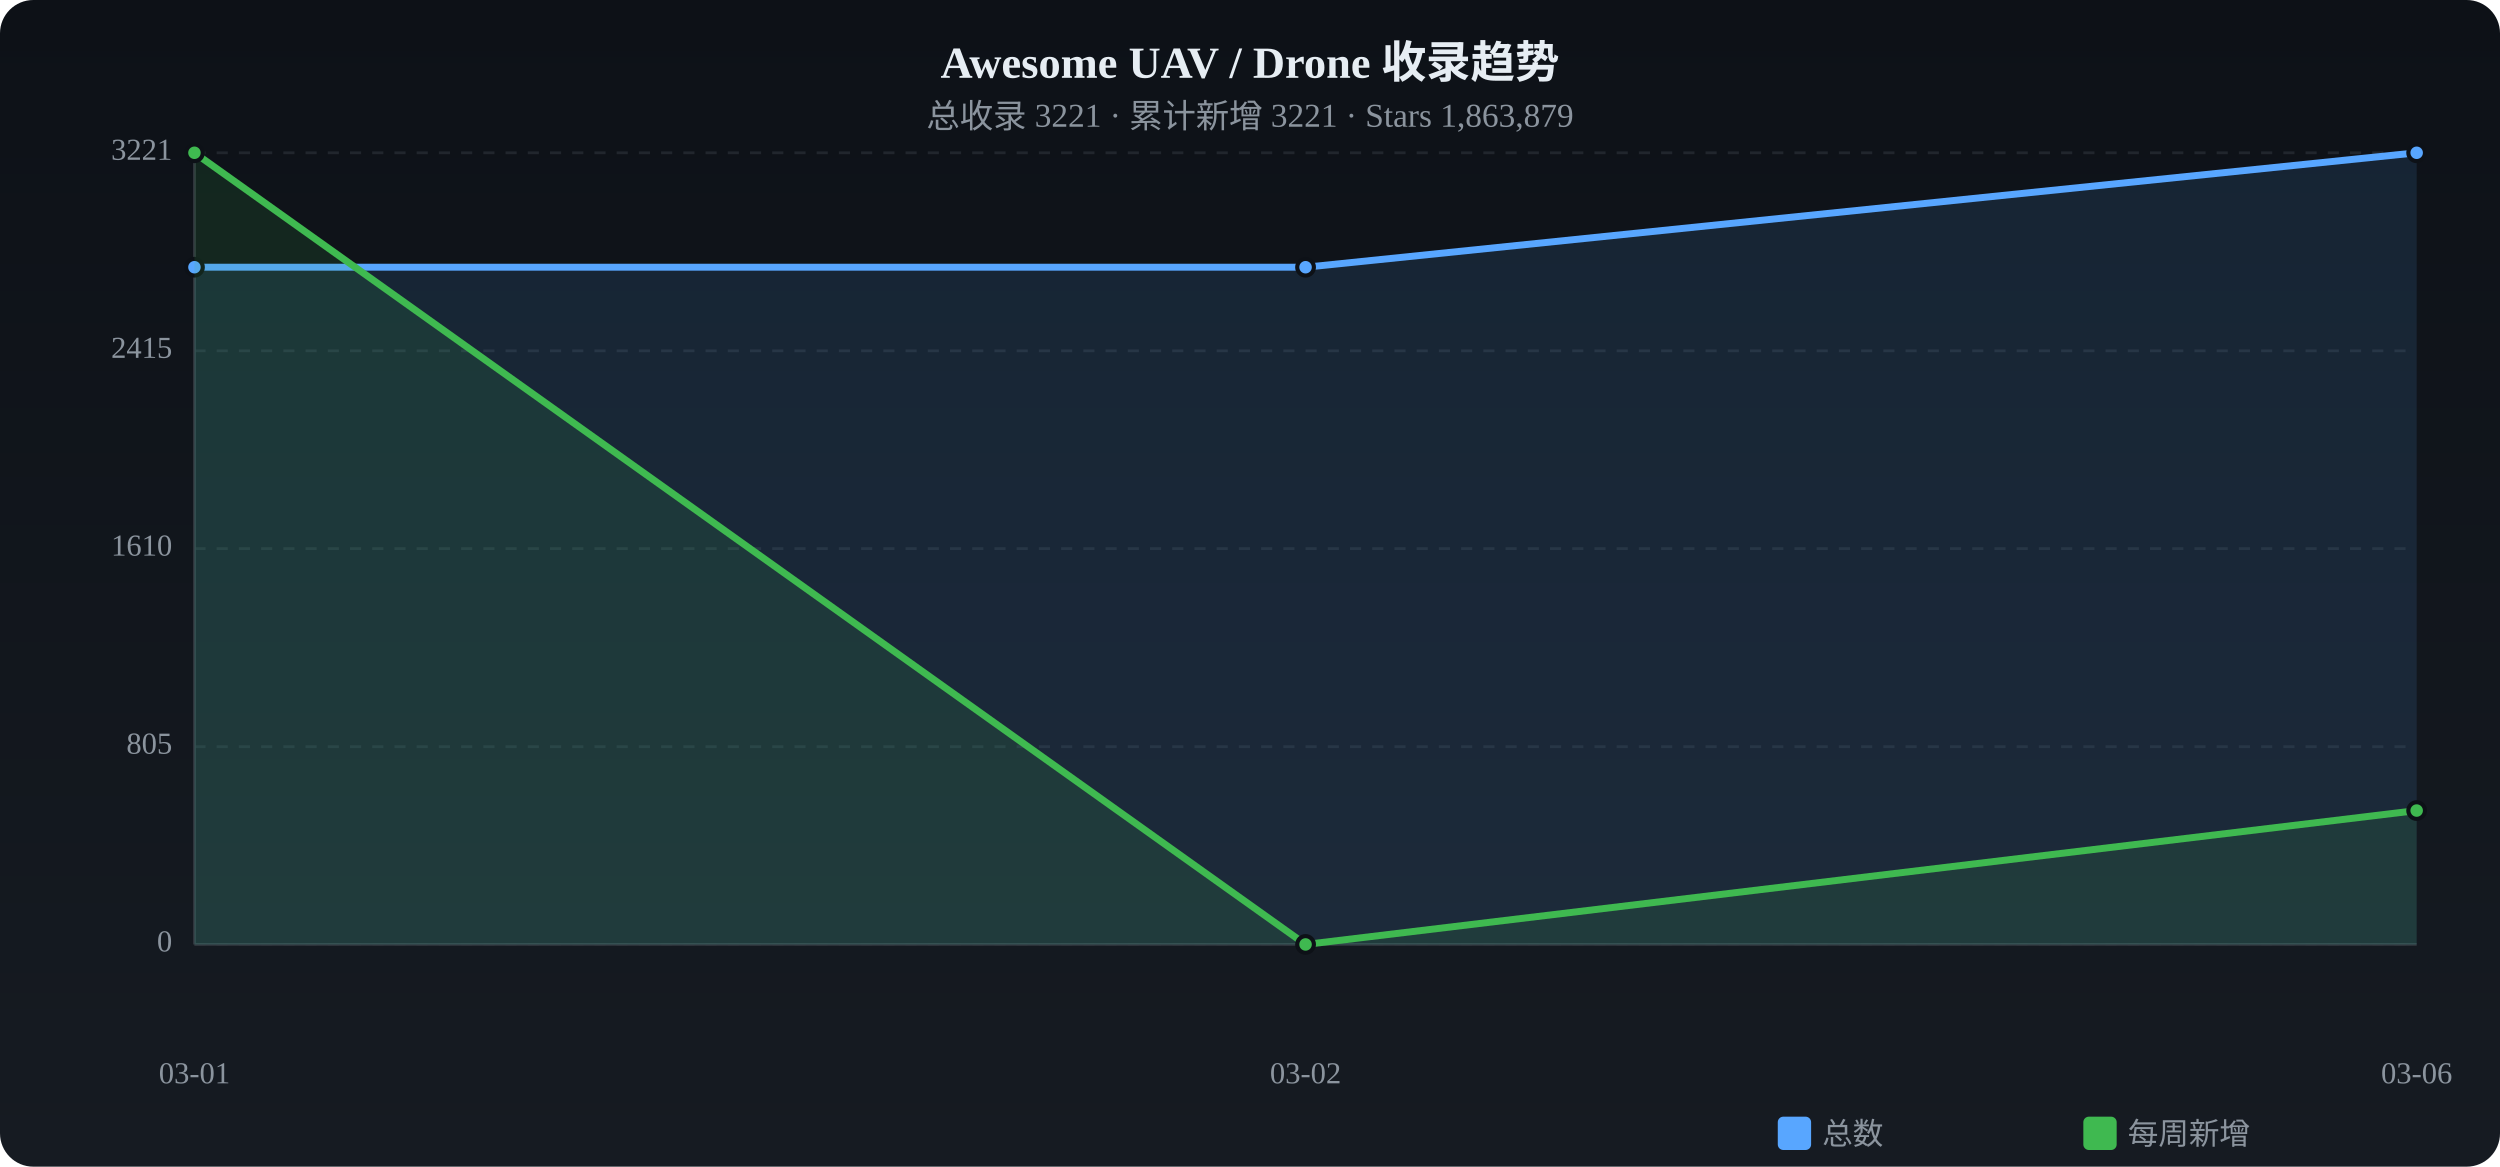
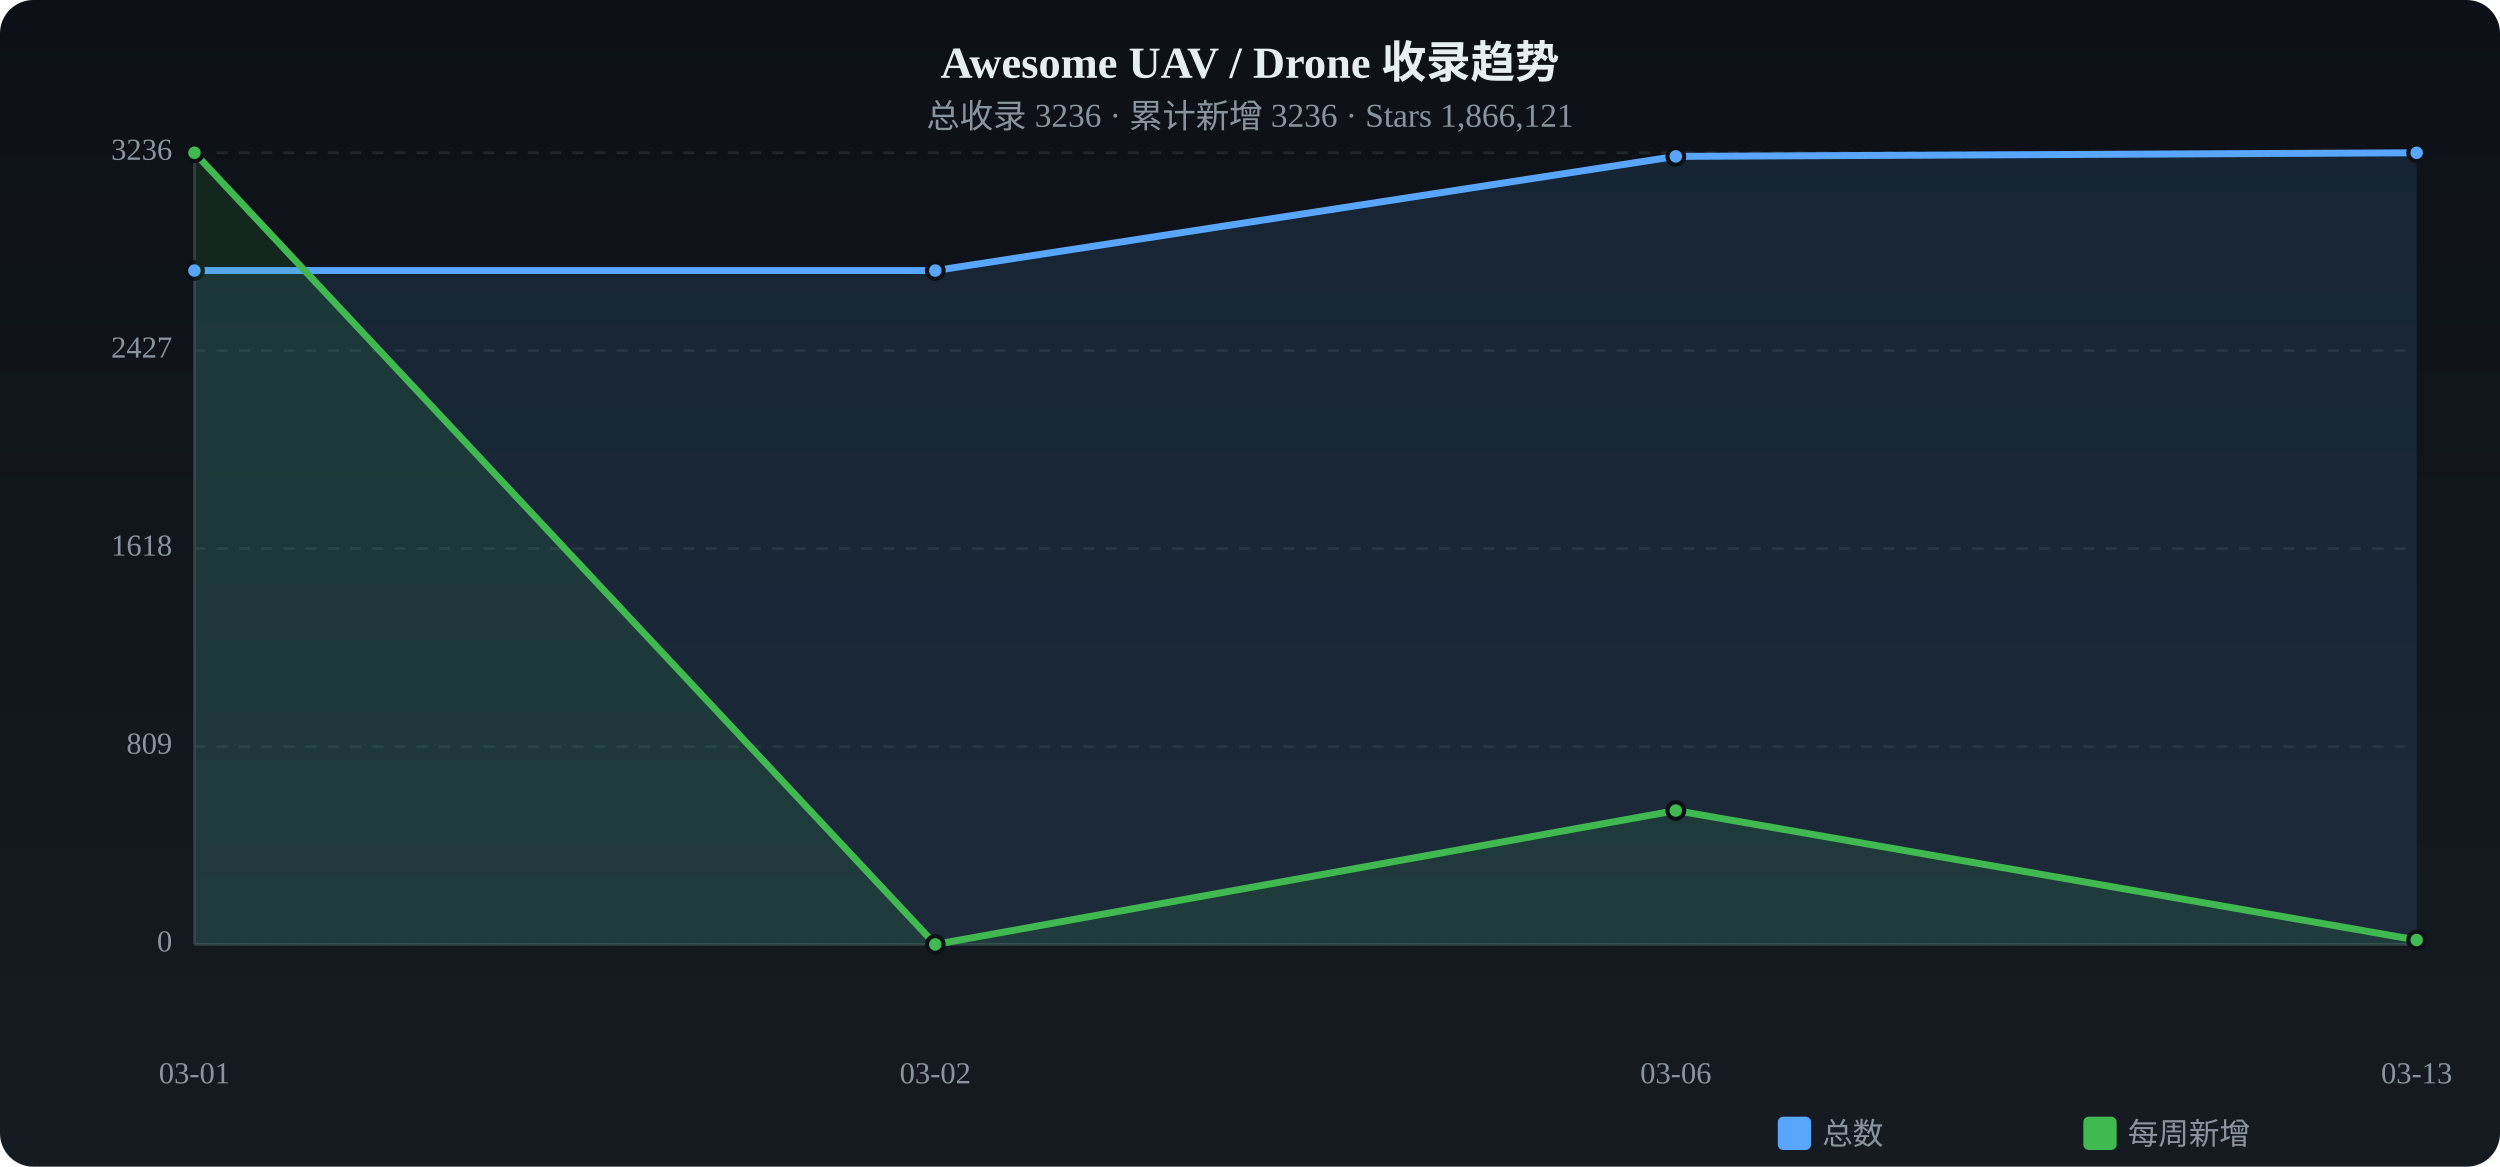
<svg xmlns="http://www.w3.org/2000/svg" viewBox="0 0 900 420" width="900" height="420">
  <defs>
    <linearGradient id="tbg" x1="0%" y1="0%" x2="0%" y2="100%">
      <stop offset="0%" stop-color="#0d1117" />
      <stop offset="100%" stop-color="#161b22" />
    </linearGradient>
  </defs>
  <rect width="900" height="420" rx="12" fill="url(#tbg)" />
  <text x="450.0" y="28" text-anchor="middle" fill="#e6edf3" font-size="16" font-weight="bold">Awesome UAV / Drone 收录趋势</text>
-   <text x="450.0" y="46" text-anchor="middle" fill="#8b949e" font-size="12">总收录 3221 · 累计新增 3221 · Stars 1,863,879</text>
+   <text x="450.0" y="46" text-anchor="middle" fill="#8b949e" font-size="12">总收录 3236 · 累计新增 3236 · Stars 1,866,121</text>
  <text x="62" y="340.0" text-anchor="end" fill="#8b949e" font-size="11" dominant-baseline="middle">0</text>
  <line x1="70" y1="340.0" x2="870" y2="340.0" stroke="#21262d" stroke-dasharray="4 4" />
-   <text x="62" y="268.8" text-anchor="end" fill="#8b949e" font-size="11" dominant-baseline="middle">805</text>
+   <text x="62" y="268.8" text-anchor="end" fill="#8b949e" font-size="11" dominant-baseline="middle">809</text>
  <line x1="70" y1="268.8" x2="870" y2="268.8" stroke="#21262d" stroke-dasharray="4 4" />
-   <text x="62" y="197.5" text-anchor="end" fill="#8b949e" font-size="11" dominant-baseline="middle">1610</text>
+   <text x="62" y="197.5" text-anchor="end" fill="#8b949e" font-size="11" dominant-baseline="middle">1618</text>
  <line x1="70" y1="197.5" x2="870" y2="197.5" stroke="#21262d" stroke-dasharray="4 4" />
-   <text x="62" y="126.3" text-anchor="end" fill="#8b949e" font-size="11" dominant-baseline="middle">2415</text>
-   <line x1="70" y1="126.3" x2="870" y2="126.3" stroke="#21262d" stroke-dasharray="4 4" />
-   <text x="62" y="55.0" text-anchor="end" fill="#8b949e" font-size="11" dominant-baseline="middle">3221</text>
+   <text x="62" y="126.2" text-anchor="end" fill="#8b949e" font-size="11" dominant-baseline="middle">2427</text>
+   <line x1="70" y1="126.2" x2="870" y2="126.2" stroke="#21262d" stroke-dasharray="4 4" />
+   <text x="62" y="55.0" text-anchor="end" fill="#8b949e" font-size="11" dominant-baseline="middle">3236</text>
  <line x1="70" y1="55.0" x2="870" y2="55.0" stroke="#21262d" stroke-dasharray="4 4" />
  <line x1="70" y1="55" x2="70" y2="340" stroke="#30363d" />
  <line x1="70" y1="340" x2="870" y2="340" stroke="#30363d" />
-   <path d="M70.0,96.2 L470.0,96.2 L870.0,55.0 L870.0,340 L70.0,340 Z" fill="#58a6ff" opacity="0.12" />
-   <polyline points="70.0,96.2 470.0,96.2 870.0,55.0" fill="none" stroke="#58a6ff" stroke-width="2.5" stroke-linecap="round" stroke-linejoin="round" />
-   <circle cx="70.0" cy="96.2" r="3" fill="#58a6ff" stroke="#0d1117" stroke-width="1.5" />
-   <circle cx="470.0" cy="96.2" r="3" fill="#58a6ff" stroke="#0d1117" stroke-width="1.5" />
+   <path d="M70.0,97.4 L336.7,97.4 L603.3,56.3 L870.0,55.0 L870.0,340 L70.0,340 Z" fill="#58a6ff" opacity="0.12" />
+   <polyline points="70.0,97.4 336.7,97.4 603.3,56.3 870.0,55.0" fill="none" stroke="#58a6ff" stroke-width="2.5" stroke-linecap="round" stroke-linejoin="round" />
+   <circle cx="70.0" cy="97.4" r="3" fill="#58a6ff" stroke="#0d1117" stroke-width="1.5" />
+   <circle cx="336.7" cy="97.4" r="3" fill="#58a6ff" stroke="#0d1117" stroke-width="1.5" />
+   <circle cx="603.3" cy="56.3" r="3" fill="#58a6ff" stroke="#0d1117" stroke-width="1.5" />
  <circle cx="870.0" cy="55.0" r="3" fill="#58a6ff" stroke="#0d1117" stroke-width="1.5" />
-   <path d="M70.0,55.0 L470.0,340.0 L870.0,291.8 L870.0,340 L70.0,340 Z" fill="#3fb950" opacity="0.12" />
-   <polyline points="70.0,55.0 470.0,340.0 870.0,291.8" fill="none" stroke="#3fb950" stroke-width="2.5" stroke-linecap="round" stroke-linejoin="round" />
+   <path d="M70.0,55.0 L336.7,340.0 L603.3,291.8 L870.0,338.4 L870.0,340 L70.0,340 Z" fill="#3fb950" opacity="0.12" />
+   <polyline points="70.0,55.0 336.7,340.0 603.3,291.8 870.0,338.4" fill="none" stroke="#3fb950" stroke-width="2.5" stroke-linecap="round" stroke-linejoin="round" />
  <circle cx="70.0" cy="55.0" r="3" fill="#3fb950" stroke="#0d1117" stroke-width="1.5" />
-   <circle cx="470.0" cy="340.0" r="3" fill="#3fb950" stroke="#0d1117" stroke-width="1.5" />
-   <circle cx="870.0" cy="291.8" r="3" fill="#3fb950" stroke="#0d1117" stroke-width="1.5" />
+   <circle cx="336.7" cy="340.0" r="3" fill="#3fb950" stroke="#0d1117" stroke-width="1.5" />
+   <circle cx="603.3" cy="291.8" r="3" fill="#3fb950" stroke="#0d1117" stroke-width="1.5" />
+   <circle cx="870.0" cy="338.4" r="3" fill="#3fb950" stroke="#0d1117" stroke-width="1.5" />
  <text x="70.0" y="390" text-anchor="middle" fill="#8b949e" font-size="11">03-01</text>
-   <text x="470.0" y="390" text-anchor="middle" fill="#8b949e" font-size="11">03-02</text>
-   <text x="870.0" y="390" text-anchor="middle" fill="#8b949e" font-size="11">03-06</text>
+   <text x="336.7" y="390" text-anchor="middle" fill="#8b949e" font-size="11">03-02</text>
+   <text x="603.3" y="390" text-anchor="middle" fill="#8b949e" font-size="11">03-06</text>
+   <text x="870.0" y="390" text-anchor="middle" fill="#8b949e" font-size="11">03-13</text>
  <rect x="640" y="402" width="12" height="12" rx="2" fill="#58a6ff" />
  <text x="656" y="412" fill="#8b949e" font-size="11">总数</text>
  <rect x="750" y="402" width="12" height="12" rx="2" fill="#3fb950" />
  <text x="766" y="412" fill="#8b949e" font-size="11">每周新增</text>
</svg>
